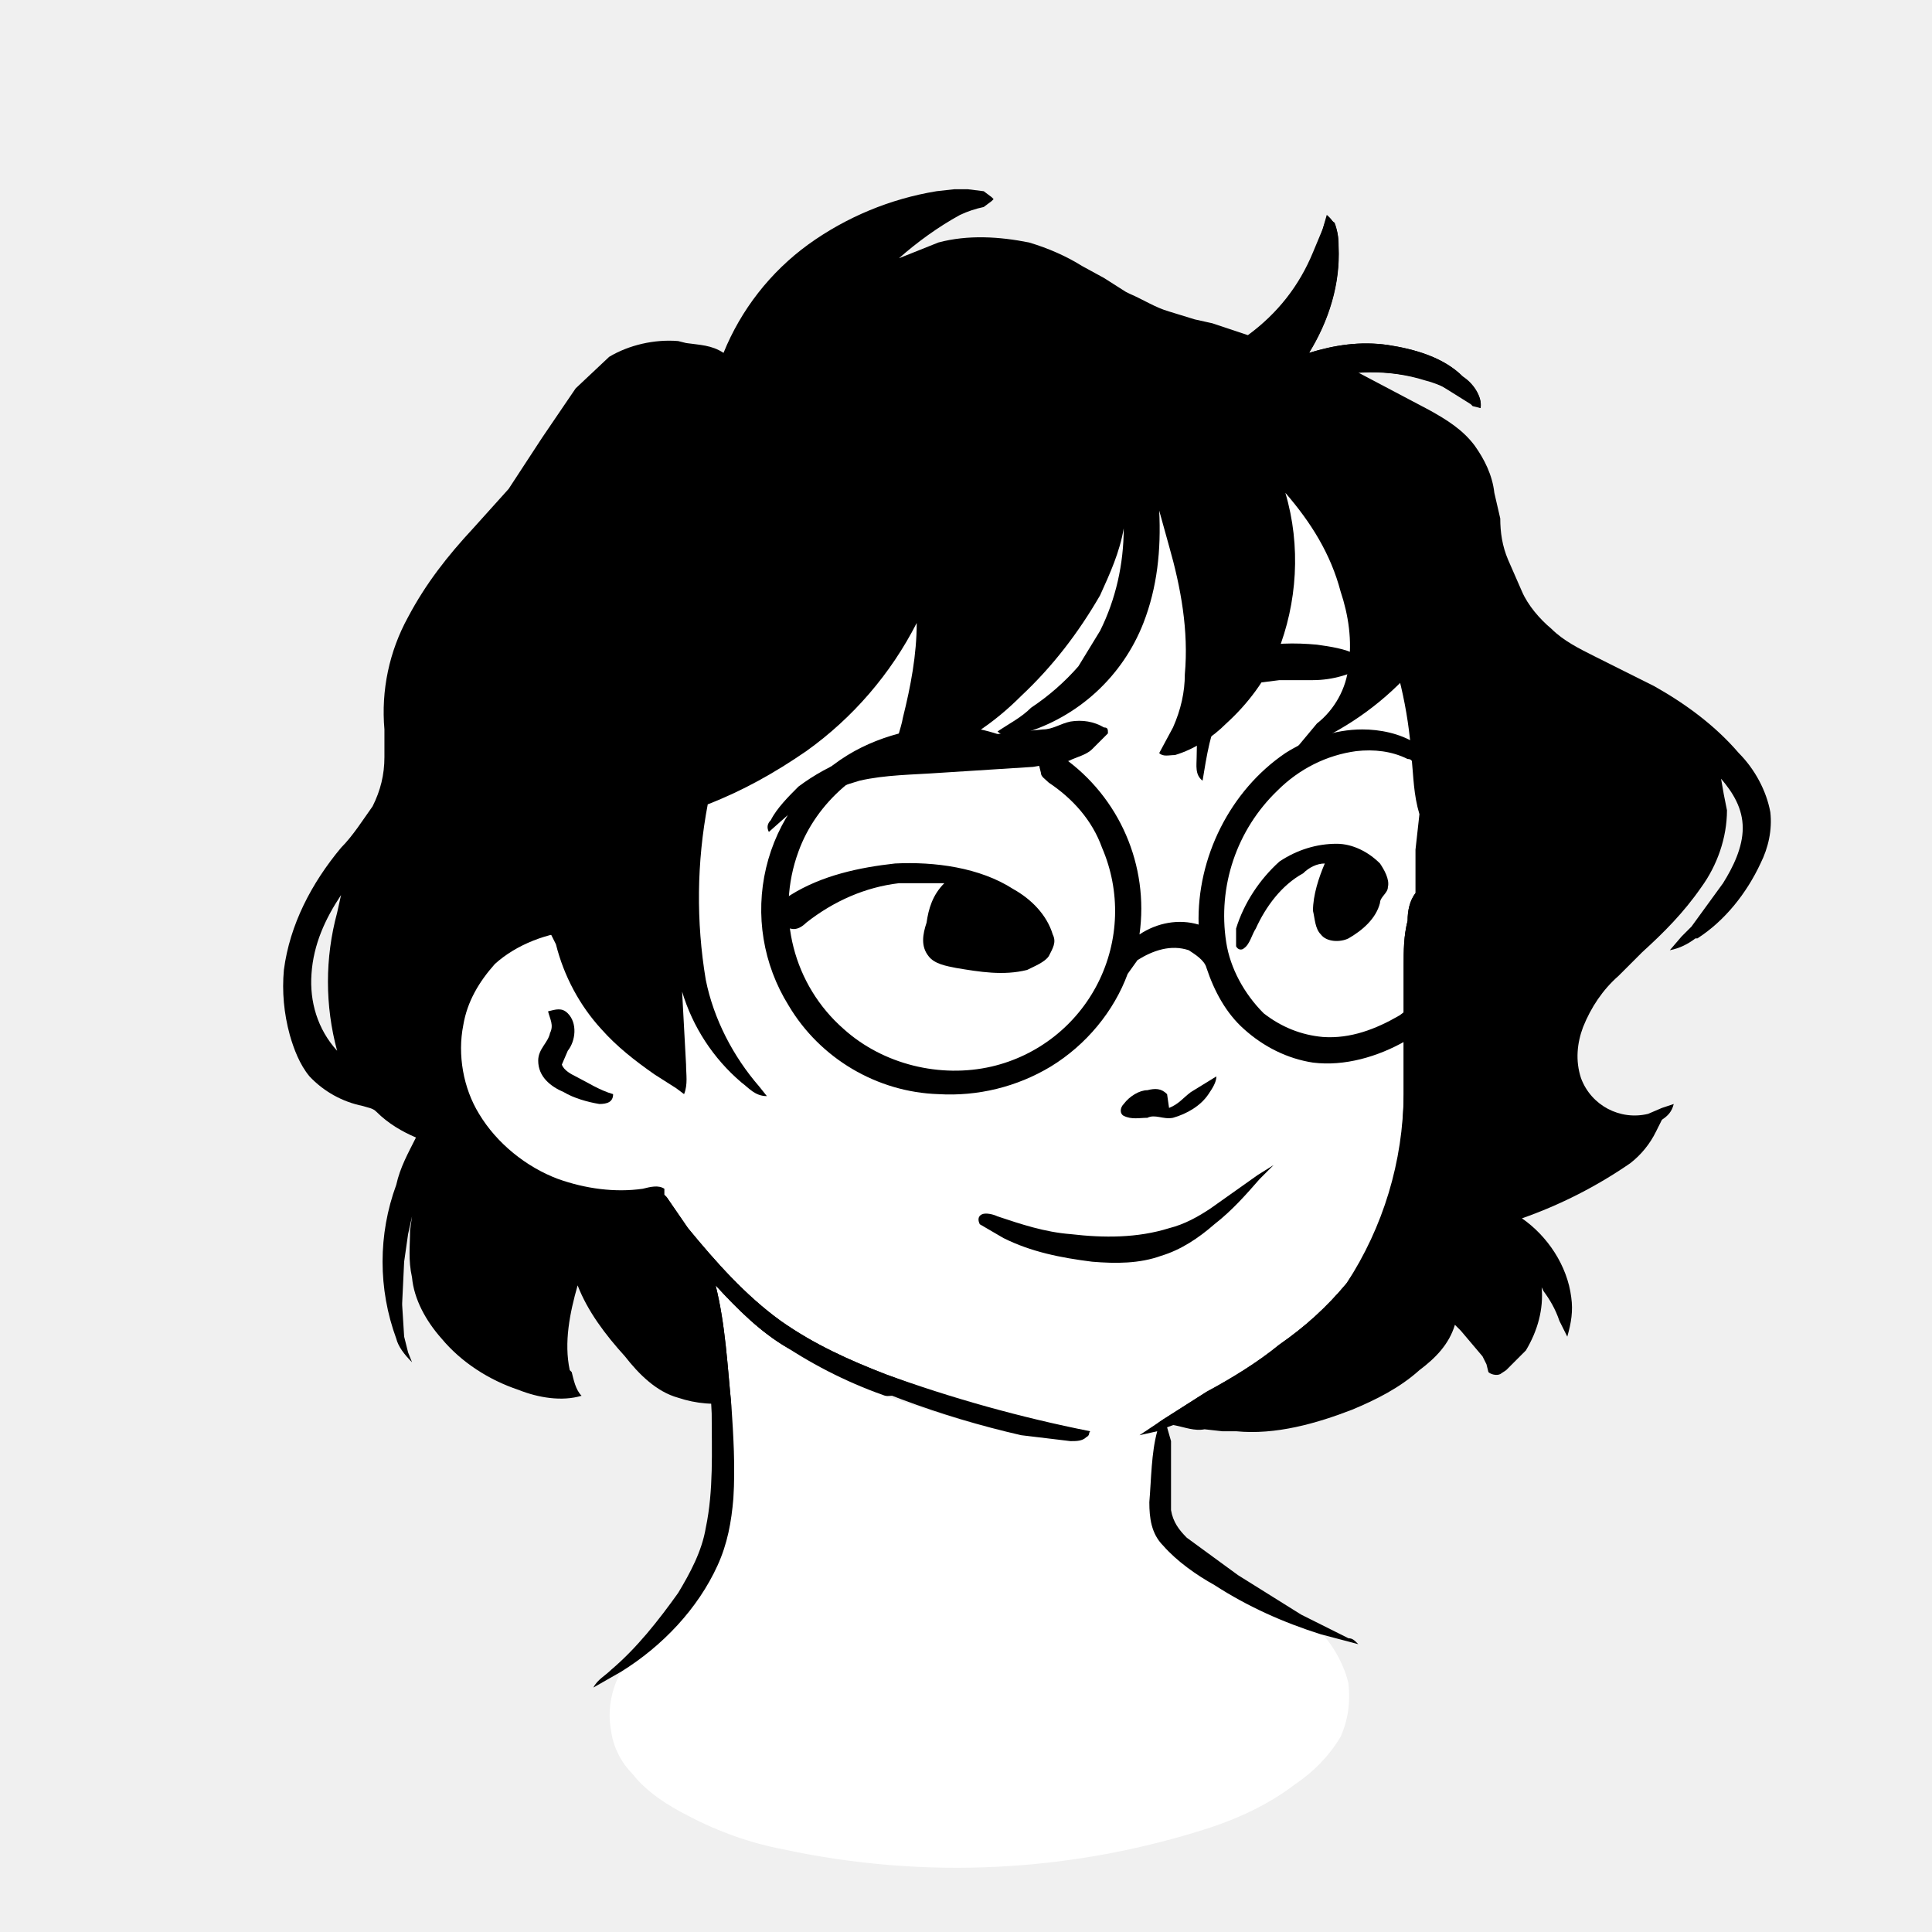
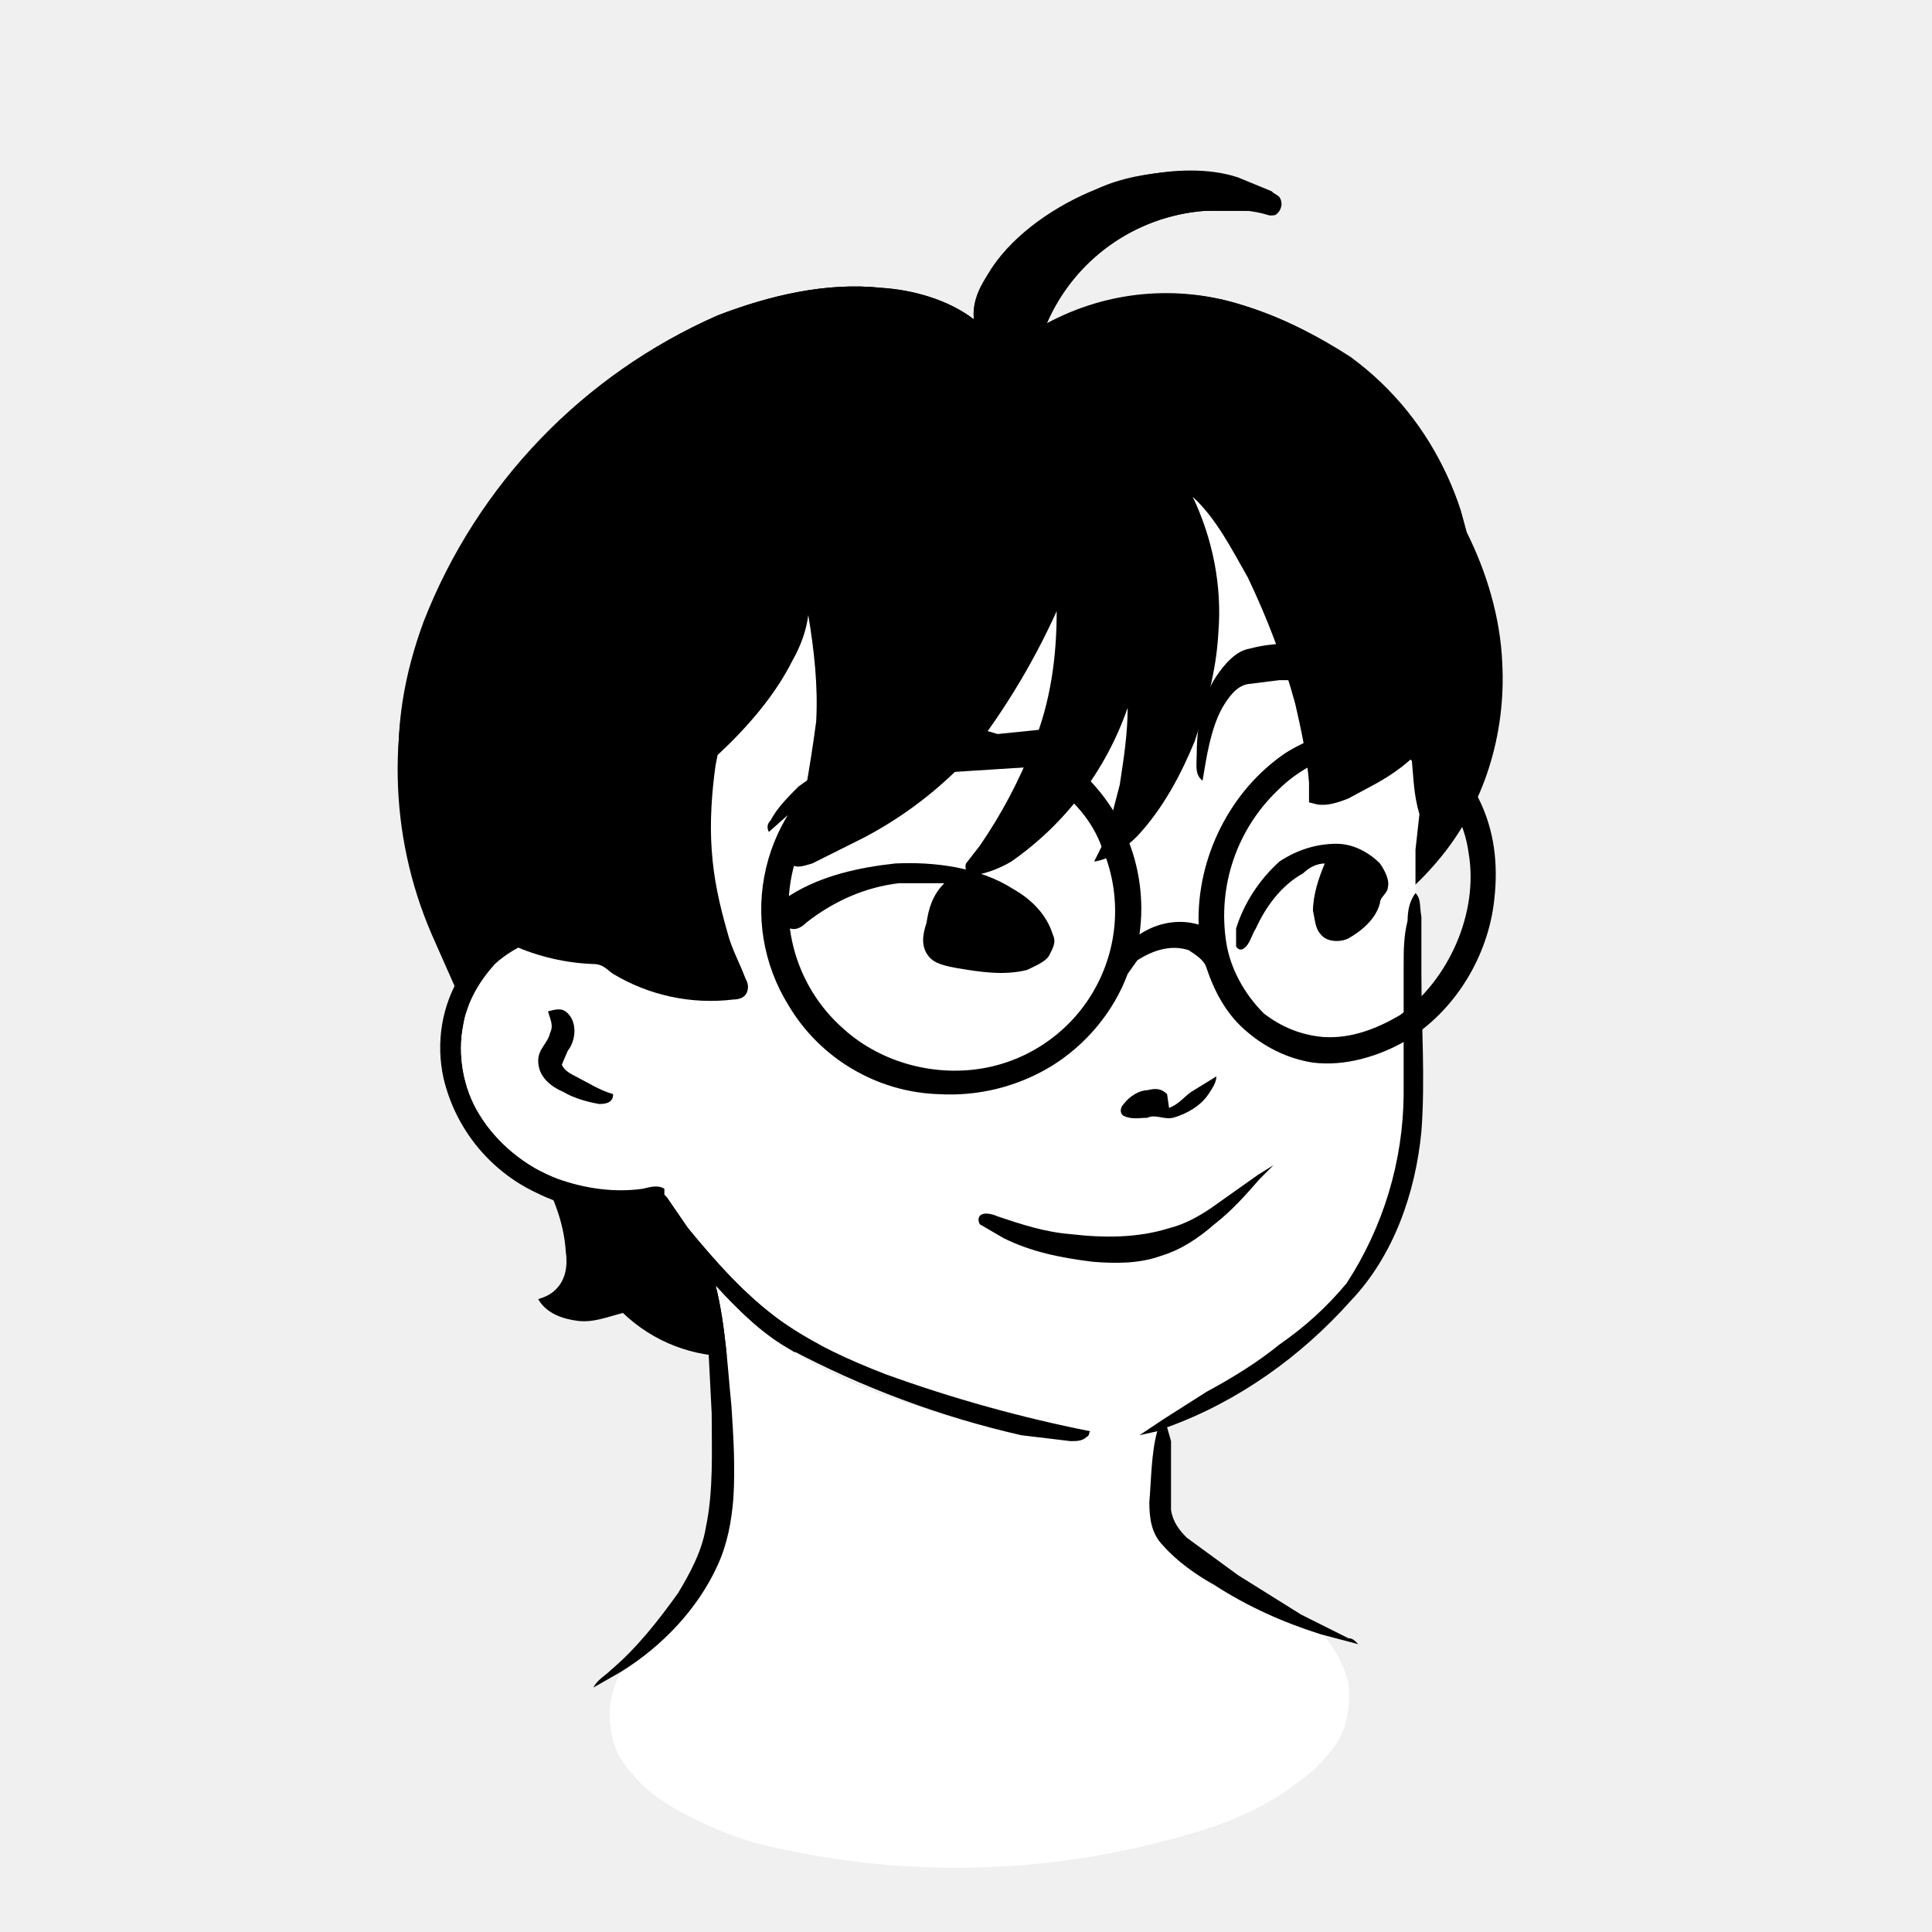
<svg xmlns="http://www.w3.org/2000/svg" viewBox="0 0 980 980" fill="none" shape-rendering="auto">
  <mask id="viewboxMask">
    <rect width="980" height="980" rx="0" ry="0" x="0" y="0" fill="#fff" />
  </mask>
  <g mask="url(#viewboxMask)">
    <g transform="translate(10 -60)">
-       <path fill-rule="evenodd" clip-rule="evenodd" d="m489 157-8-1h-7l-9 1a154 154 0 0 0-65 27 127 127 0 0 0-43 55c-6-4-12-4-19-5l-4-1c-12-1-25 2-35 8l-17 16-17 25-17 26-18 20c-13 14-24 28-33 45a100 100 0 0 0-12 57v14c0 9-2 17-6 25-5 7-10 15-16 21-15 18-26 39-29 62-1 11 0 22 3 33 2 7 5 15 10 21a51 51 0 0 0 27 15c3 1 5 1 7 3 6 6 13 10 20 13-4 8-8 15-10 24a113 113 0 0 0 0 78c1 4 4 8 8 12l-2-5-2-8-1-16v-1l1-21 2-14 2-9-1 7c0 8-1 15 1 24 1 11 7 22 15 31 10 12 24 21 39 26 10 4 22 6 32 3-3-3-4-8-5-12l-1-1c-3-14 0-29 4-43 5 13 14 25 24 36 7 9 16 18 27 21 9 3 19 4 28 2h19a1567 1567 0 0 0 61-3c32-1 64 1 95 6l23 4a507 507 0 0 0 26 5c5 1 10 3 15 2l9 1h7c20 2 41-4 59-11 12-5 24-11 34-20 8-6 15-13 18-23l3 3 11 13 2 4 1 4c1 1 4 2 6 1l3-2 10-10c6-10 9-21 8-32l1 2c3 4 6 9 8 15l1 2 3 6c2-7 3-13 2-20-2-16-12-31-25-40a232 232 0 0 0 55-28 46 46 0 0 0 13-16l3-6c3-2 5-4 6-8l-6 2-7 3a29 29 0 0 1-34-18c-3-9-2-18 1-26 4-10 10-19 18-26l12-12c11-10 21-20 30-33 8-11 13-25 13-39a346 346 0 0 1-3-16c6 7 11 15 11 25s-5 20-10 28l-16 22-5 5-6 7c5-1 9-3 13-6h1c14-9 25-23 32-38 4-8 6-17 5-26-2-11-8-22-16-30-12-14-27-25-43-34l-30-15c-8-4-16-8-22-14-6-5-12-12-15-19l-7-16c-3-7-4-14-4-21l-3-13c-1-9-5-17-10-24-6-8-14-13-23-18l-36-19c13-1 28 1 41 6l16 10 1 1 4 1c1-6-4-13-9-16-10-10-25-14-38-16-14-2-27 0-40 4 10-16 16-35 15-54v-1c0-5-1-11-6-15l-2 7-5 12c-7 17-18 31-33 42l-18-6-9-2-13-4c-7-2-13-6-20-9l-2-1-11-7-11-6c-8-5-17-9-27-12-15-3-31-4-46 0l-20 8c9-8 20-16 31-22a55 55 0 0 1 12-4l4-3 1-1-1-1-4-3ZM161 523l2-9c-8 12-14 25-15 40-1 14 3 28 13 39a134 134 0 0 1 0-70Z" fill="#000000" />
+       <path d="M586 147c15-1 29 1 42 8 4 2 8 2 11 5 2 3 1 7-2 9-3 1-6-1-9-2h-28a95 95 0 0 0-79 57c15-7 30-13 47-14 14-2 28-1 42 2 29 7 56 21 78 41 20 18 35 41 43 66l3 11c10 20 17 43 18 66 2 36-9 73-33 101-11 13-23 23-38 32l4 44 1 17a143 143 0 0 1-111 128c-17 4-35 6-52 5h-33c-23 1-47 7-69 15l-24 7c-11 3-23 1-34 3a79 79 0 0 1-57-22c-8 2-15 5-23 4s-16-4-20-11c3-1 6-2 9-5 5-5 6-12 5-19-1-16-7-29-14-43l-17-36-14-30-23-52a211 211 0 0 1-3-160 282 282 0 0 1 148-154c26-10 55-17 83-14 16 1 34 6 47 16-1-9 4-18 9-26 12-18 33-32 53-40 13-6 26-8 40-9Z" fill="#000000" />
      <path d="M495 231a231 231 0 0 1 219 204c1 10 2 21 0 30-1 4-1 7-4 8-3-10-3-19-4-29a220 220 0 0 0-239-205c-42 4-83 19-117 44l-17 13a221 221 0 0 0-78 164c0 23 7 43 15 64h17c3 1 4 4 2 6l-6 2c-15 1-31 7-42 17-8 9-14 19-16 31-3 15 0 32 8 45 9 15 24 27 40 33 14 5 29 7 43 5 4-1 8-2 11 0v3c-5 5-11 6-18 7-16 3-33-1-47-8a86 86 0 0 1-47-58c-4-18-1-37 9-53 8-12 20-21 34-26-7-14-10-28-12-43-2-18-2-35 0-53 1-13 4-25 8-38a227 227 0 0 1 99-122c41-28 92-43 142-41Z" fill="#000" />
      <path d="M535 244a220 220 0 0 1 171 200c1 10 1 19 4 29l-2 18v22c-3 4-4 9-4 14-2 8-2 15-2 23v65c0 21-3 42-11 61-4 13-10 24-18 35-10 12-21 22-34 31-11 9-24 17-37 24l-22 14-12 8 9-2c-3 11-3 24-4 36 0 8 1 16 7 22a235 235 0 0 0 81 45c6 7 11 16 13 25 1 9 0 18-4 27-6 10-14 18-23 24-13 10-28 17-43 22a417 417 0 0 1-217 11c-16-3-33-9-48-17-10-5-21-12-28-21-6-6-10-14-11-22-2-10 0-21 5-30 21-13 39-32 49-54 5-11 7-22 8-34 1-16 0-32-1-47-2-20-3-41-8-61 11 12 23 24 37 32 17 11 36 20 55 26 20 7 41 13 63 18l25 3c3 0 6 0 8-2 2-1 1-2 2-3l-17-2c-29-7-58-16-87-27-18-7-36-15-53-27-18-13-33-30-47-47l-11-16-1-1v-3c-3-2-7-1-11 0-14 2-29 0-43-5-16-6-31-18-40-33-8-13-11-30-8-45 2-12 8-22 16-31 11-10 27-16 42-17l6-2c2-2 1-5-2-6h-17c-8-21-15-41-15-64-1-14 2-27 5-41a221 221 0 0 1 73-123l17-13a230 230 0 0 1 185-39Z" fill="#ffffff" />
      <path d="M708 513c3 3 2 7 3 12v29c0 26 2 54 0 80-3 31-14 63-36 86-25 28-57 51-93 64l2 7v35c1 6 4 10 8 14l26 19 32 20 24 12c2 0 3 1 5 3l-19-5c-19-6-37-14-54-25-9-5-19-12-26-20-6-6-7-14-7-22 1-12 1-25 4-36l-9 2 12-8 22-14c13-7 26-15 37-24 13-9 24-19 34-31a178 178 0 0 0 29-96v-65c0-8 0-15 2-23 0-5 1-10 4-14ZM278 574c5 5 4 14 0 19l-3 7c1 3 5 5 7 6 6 3 12 7 19 9 0 4-3 5-7 5-6-1-13-3-18-6-7-3-13-8-13-16 0-6 5-9 6-14 2-4 0-7-1-11 4-1 7-2 10 1ZM328 667l11 16c14 17 29 34 47 47 17 12 35 20 53 27a714 714 0 0 0 104 29c-1 1 0 2-2 3-2 2-5 2-8 2l-25-3a478 478 0 0 1-118-44c-14-8-26-20-37-32 5 20 6 41 8 61 1 15 2 31 1 47-1 12-3 23-8 34-10 22-28 41-49 54l-14 8c2-4 6-6 9-9 13-11 24-25 34-39 6-10 12-21 14-33 4-19 3-39 3-58l-3-59 2-10c-10-11-19-26-22-41Z" fill="#000" />
      <path d="M668 488c8 0 16 4 22 10 2 3 5 8 4 12 0 3-4 5-4 8-2 8-9 14-16 18-4 2-11 2-14-2-3-3-3-8-4-12 0-8 3-17 6-24-4 0-8 2-11 5-11 6-19 17-24 28-2 3-3 8-6 10-1 1-3 1-4-1v-9c4-13 12-25 22-34 9-6 19-9 29-9ZM444 498c20-1 43 2 60 13 9 5 17 13 20 23 2 4 0 7-2 11-2 3-7 5-11 7-12 3-24 1-36-1-5-1-11-2-14-6-4-5-3-11-1-17 1-7 3-14 9-20h-23c-17 2-33 9-47 20-2 2-5 4-8 3-5 0-8-5-7-9s4-6 7-8c16-10 35-14 53-16Z" fill="#000000" />
      <path d="M658 387c7 1 14 2 20 5l6 5c-8 5-18 8-28 8h-17l-16 2c-6 1-10 7-13 12-6 11-8 25-10 37-4-3-3-8-3-12 0-14 2-29 10-41 4-6 10-13 17-14 11-3 23-3 34-2ZM533 426c6-1 12 0 17 3 2 0 2 1 2 3l-8 8c-3 3-8 4-12 6l-18 3-47 3c-14 1-28 1-41 4-14 4-26 10-37 18l-9 8c-1-2-1-4 1-6 3-6 9-12 14-17 16-12 35-19 55-22l69-7c5 0 9-3 14-4Z" fill="#000000" />
      <path d="M607 606c0 3-2 6-4 9-4 6-11 10-18 12-5 1-9-2-13 0-4 0-8 1-12-1-2-1-2-4 0-6 3-4 8-7 12-7 4-1 7-1 10 2l1 7c5-2 7-5 11-8l13-8Z" fill="#000000" />
      <path d="m636 651-7 7c-7 8-14 16-23 23-8 7-17 13-27 16-11 4-23 4-35 3-16-2-31-5-45-12l-12-7c-1-2-1-4 1-5s6 0 8 1c12 4 24 8 37 9 17 2 34 2 50-3 8-2 15-6 21-10l24-17 8-5Z" fill="#000000" />
      <path fill-rule="evenodd" clip-rule="evenodd" d="M482 429c13 2 26 7 37 15 3-2 7-2 10 0a94 94 0 0 1 39 90c9-6 20-8 30-5-1-34 16-68 44-87 11-7 25-12 39-12 9 0 19 2 27 7l4 1 5 1c10 7 18 16 23 26 8 16 10 33 8 51-3 29-20 57-45 72-14 8-31 13-47 11-13-2-25-8-35-17-9-8-15-19-19-31-1-4-6-7-9-9-9-3-18 0-26 5l-5 7c-7 19-21 36-39 47a99 99 0 0 1-57 14c-31-1-60-18-76-45a92 92 0 0 1 30-127c18-11 41-16 62-14Zm35 19 1 4c0 2 2 3 4 5 12 8 22 19 27 33a81 81 0 0 1-56 111c-26 6-55-1-75-19a82 82 0 0 1-23-90c9-25 32-45 59-51 21-5 43-2 63 6v1Zm190-1c-1-1-1-2-3-2-8-4-17-5-26-4-15 2-29 9-40 20a88 88 0 0 0-26 77c2 13 9 26 19 36 9 7 19 11 30 12 14 1 27-4 39-11 25-18 40-52 35-82a63 63 0 0 0-23-41l-4-3-1-2Z" fill="#000000" />
-       <path d="m663 170 4 3c2 5 2 11 2 16 0 18-6 35-15 50 13-4 26-6 40-4 13 2 28 6 38 16 5 4 10 10 9 16l-6-3c-7-5-14-9-22-11-19-6-38-5-56 0l17 8c23 13 42 32 52 56 5 13 7 26 4 39s-9 26-17 36a151 151 0 0 1-51 42c-4 3-9 5-14 5l10-12c9-7 15-18 16-29 2-13 0-26-4-38-5-19-15-35-28-50 8 27 6 56-4 81-6 14-15 26-26 36-7 7-16 13-26 16-3 0-6 1-8-1l7-13c4-9 6-18 6-27 2-22-2-44-8-65l-5-18c1 20-1 39-8 57a94 94 0 0 1-61 56c-4 1-9 3-13-1 6-4 12-7 17-12 9-6 17-13 24-21l11-18c8-16 12-34 12-52-2 12-7 23-12 34-11 19-24 36-40 51-14 14-30 25-49 31-4 1-8 2-11 1l-4-2c0-7 3-13 4-19 4-16 7-32 7-48a181 181 0 0 1-56 65c-16 11-32 20-50 27a253 253 0 0 0-1 89c4 20 14 39 27 54l4 5c-6 0-9-4-13-7a97 97 0 0 1-30-46l2 37c0 5 1 10-1 15l-4-3-11-7c-10-7-19-14-27-23-11-12-19-27-23-43l-3-6c-14-13-27-28-36-45-10-19-16-39-17-60-2-32 7-63 24-90 19-31 48-55 79-73a354 354 0 0 1 280-28c3 1 6 4 10 2a102 102 0 0 0 52-63l2-6Z" fill="#000000" />
+       <path d="m618 150 17 7c2 2 5 4 5 7-1 3-4 6-7 5-10-3-21-3-32-2a95 95 0 0 0-80 57 127 127 0 0 1 100-9c19 6 37 15 54 26a153 153 0 0 1 62 138c-2 16-6 31-14 45-6 10-13 18-22 25s-18 11-27 16c-5 2-11 4-16 3l-4-1v-10c-1-13-4-27-7-40-6-22-14-43-24-64-8-14-16-30-28-41 10 21 15 45 13 69-1 19-6 37-12 55-7 17-16 34-29 48-6 6-14 12-22 13l6-12 7-27c2-13 4-26 4-39a158 158 0 0 1-59 78c-5 3-12 6-19 7-3 0-5-3-4-6l7-9c11-16 20-33 27-51 9-22 12-45 12-68a362 362 0 0 1-48 78c-15 15-31 27-50 37l-26 13c-4 1-8 3-11 0a783 783 0 0 0 13-72c1-18-1-36-4-54-1 8-4 16-8 23-9 18-23 34-38 48l-1 5c-2 14-3 29-2 43 1 15 4 28 8 42 2 8 6 15 9 23 1 2 2 4 1 7s-4 4-7 4a96 96 0 0 1-61-13c-3-2-5-5-10-5-28-1-56-13-75-34-13-16-20-36-23-56-3-29 2-57 12-84a281 281 0 0 1 149-155c26-10 55-17 83-14 16 1 34 6 47 16-1-9 3-17 8-24a128 128 0 0 1 78-49c15-3 33-4 48 1Z" fill="#000000" />
    </g>
    <g transform="translate(10 -60)" />
  </g>
</svg>
